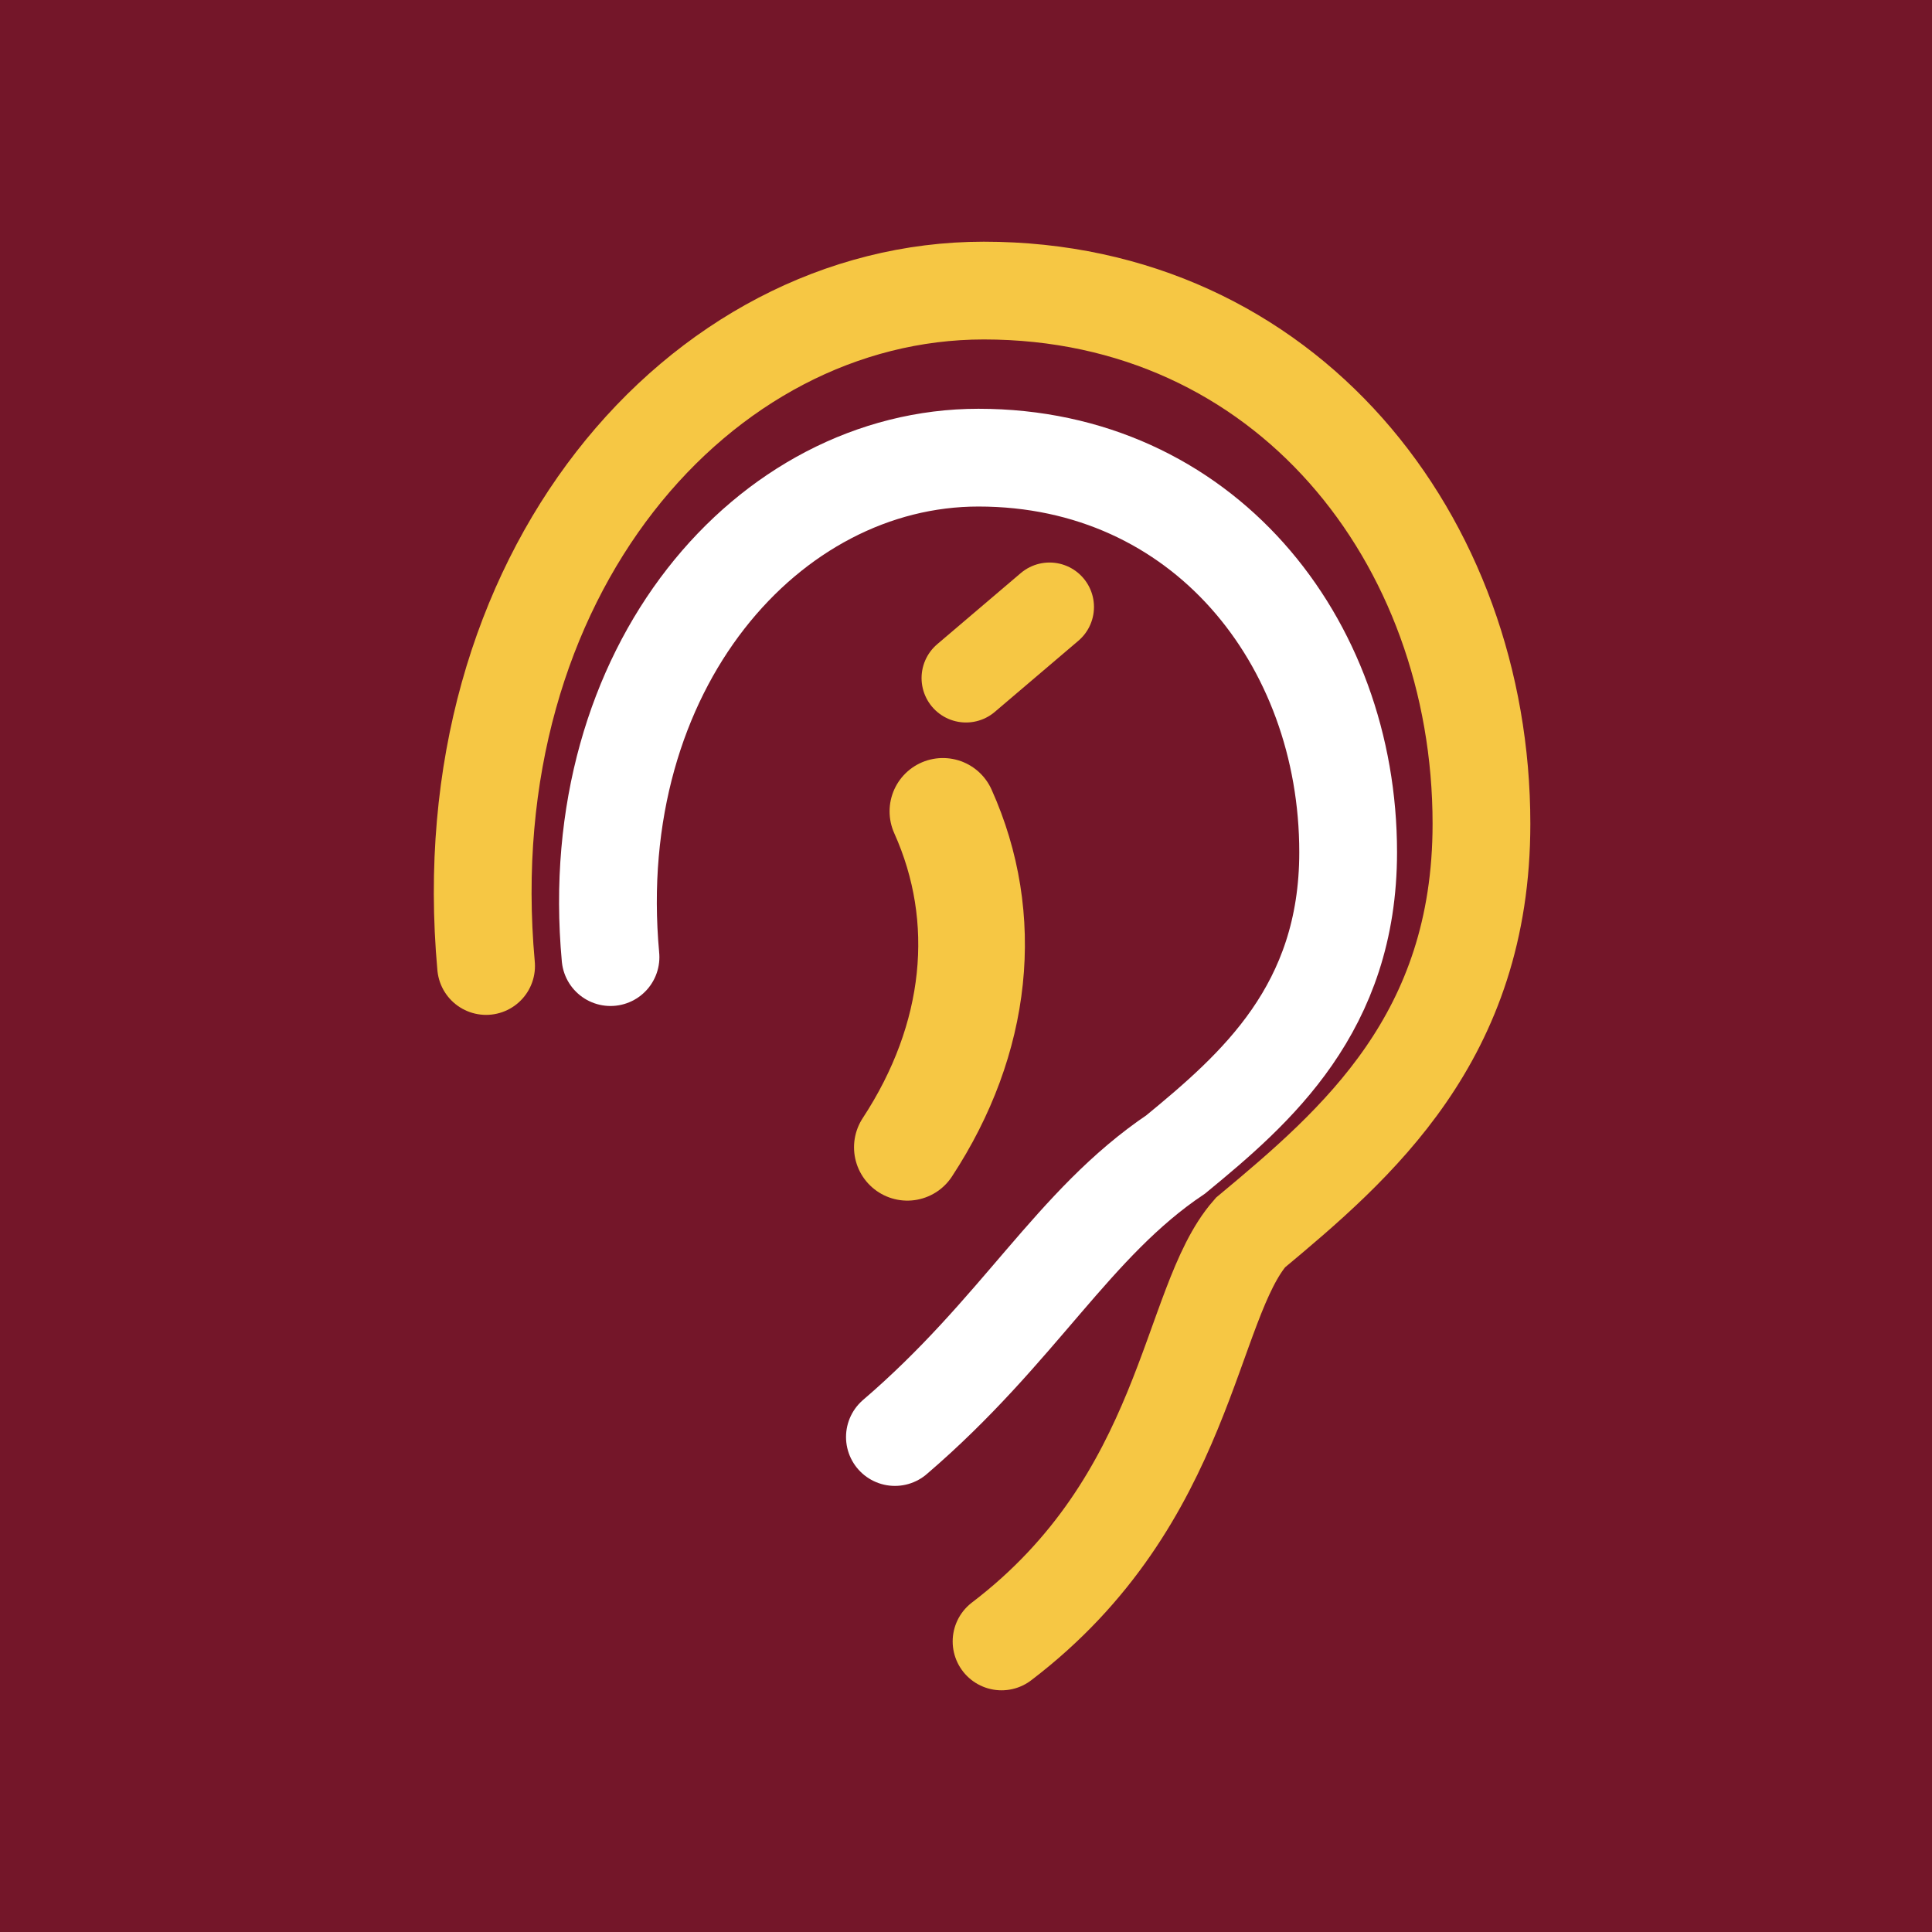
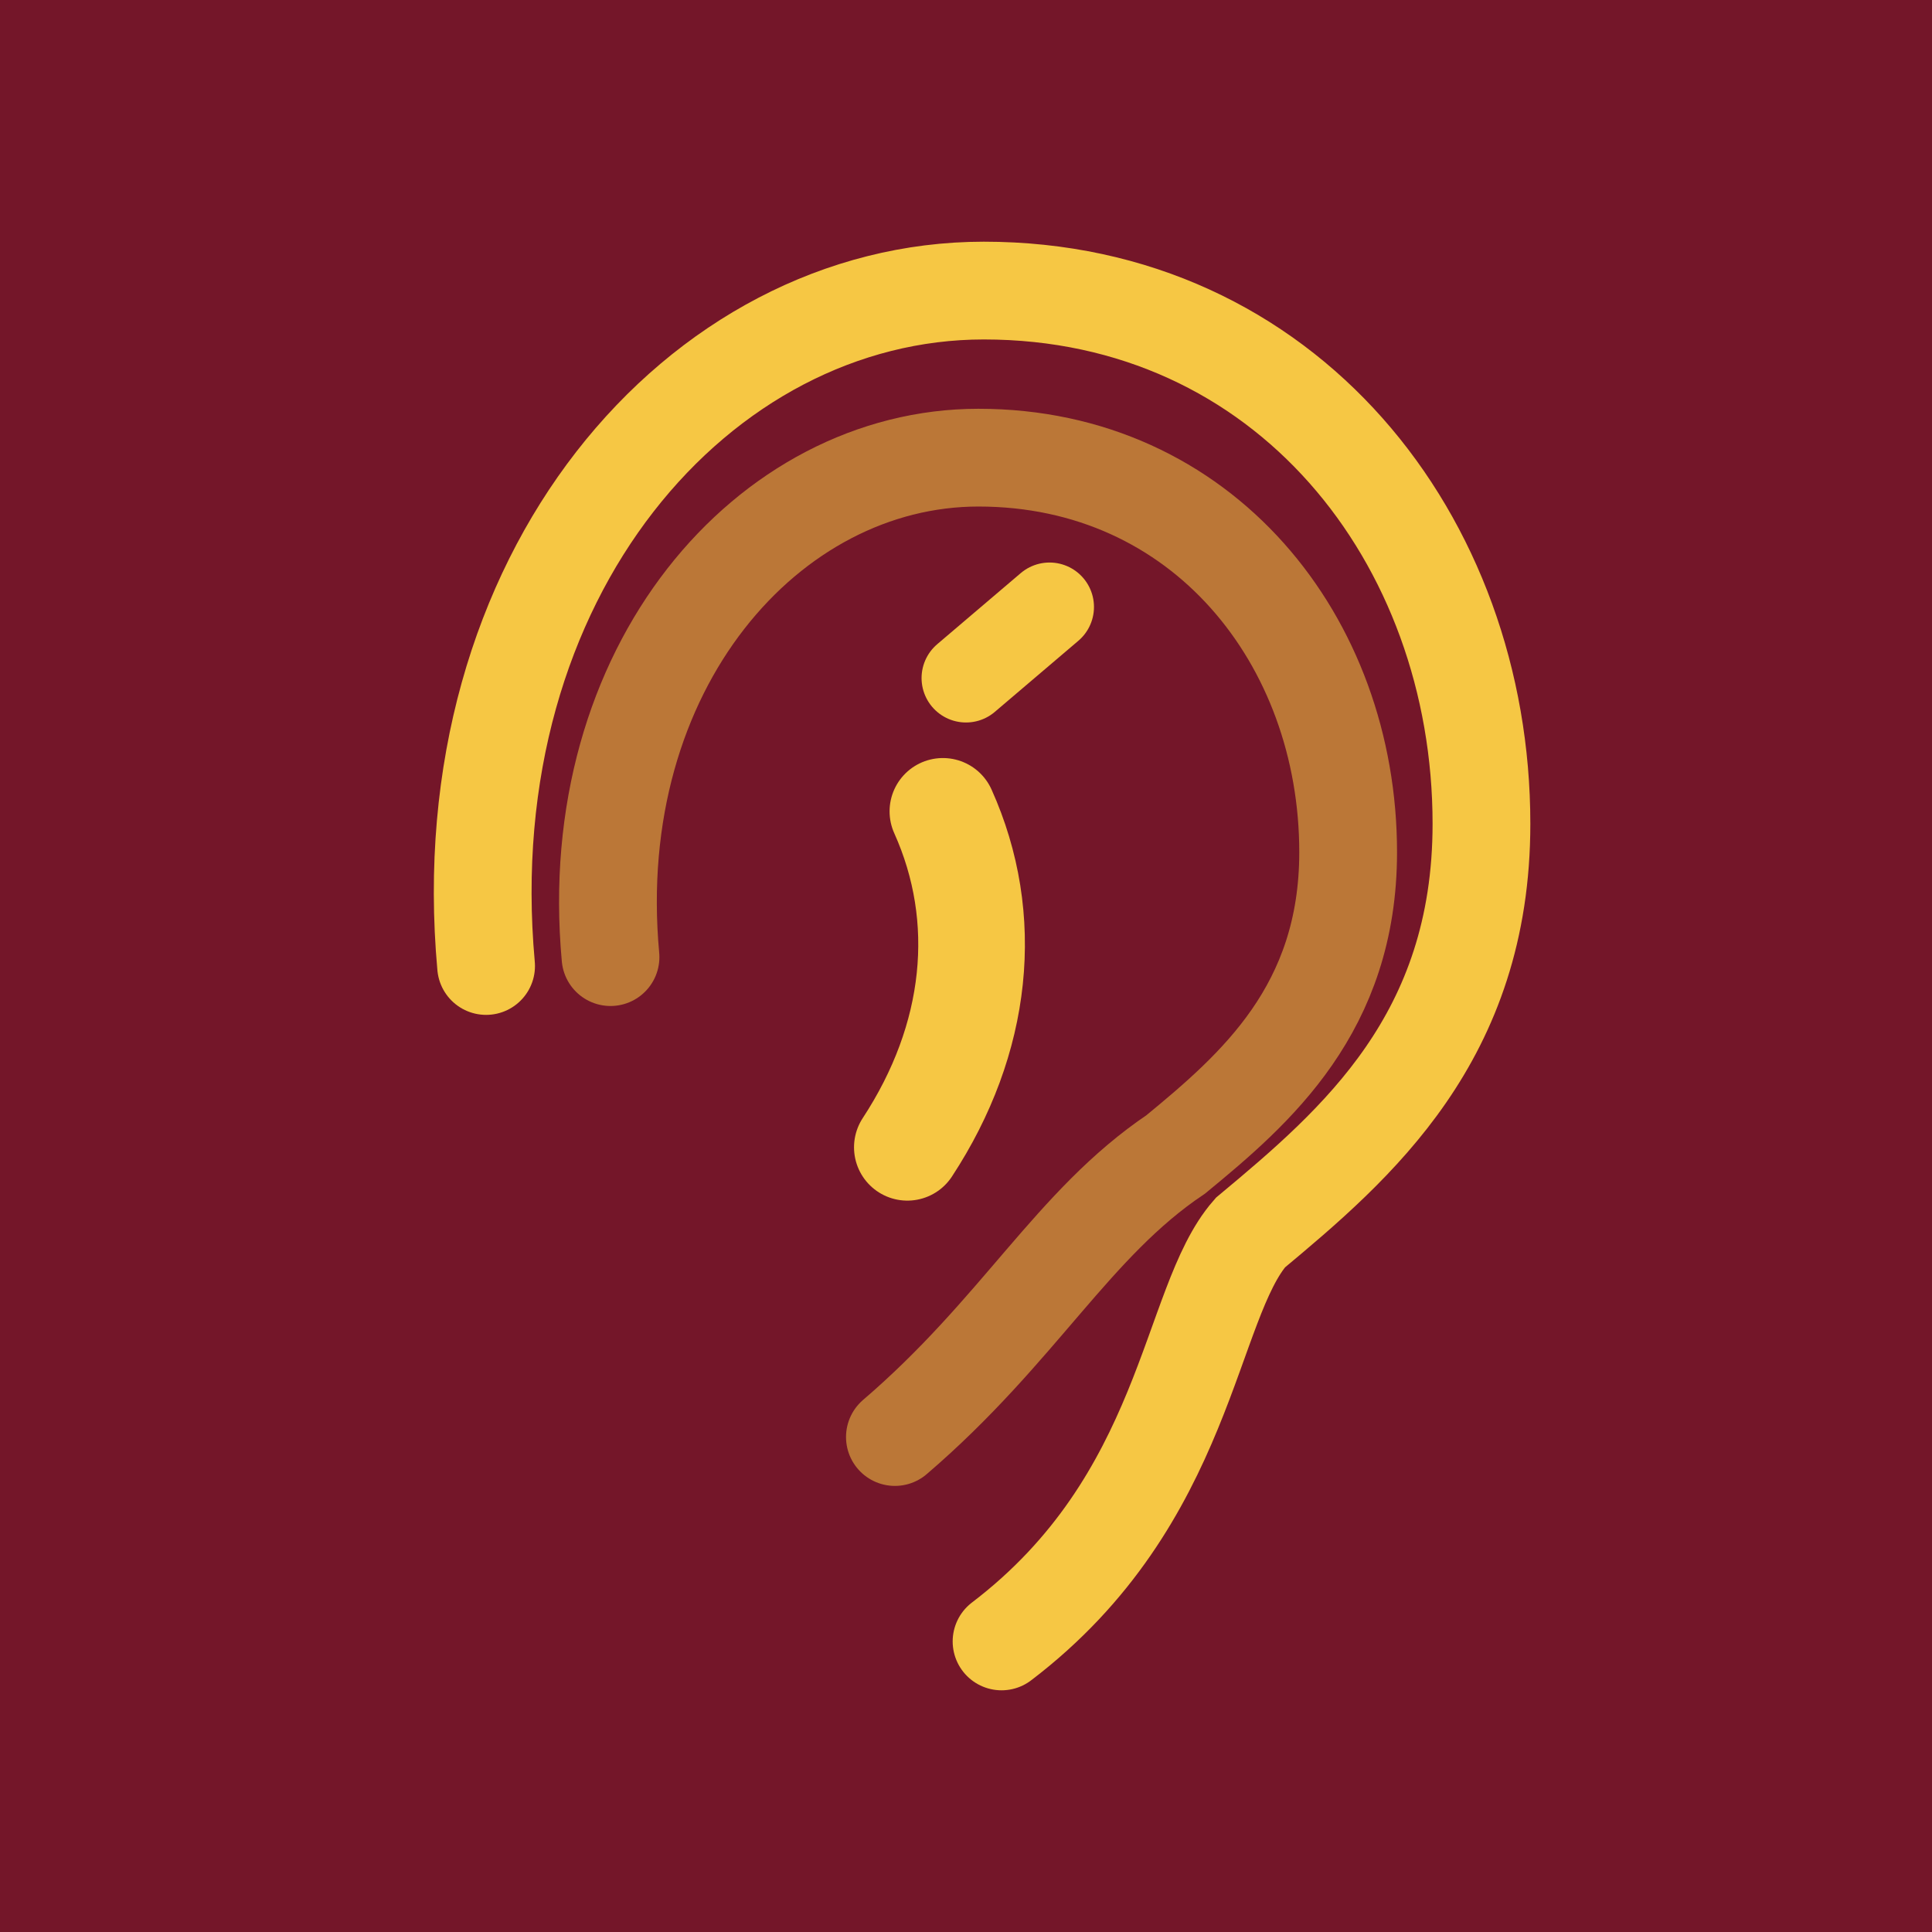
<svg xmlns="http://www.w3.org/2000/svg" viewBox="0 0 100 100" width="1024" height="1024">
  <rect width="100" height="100" fill="#741629" />
  <g transform="translate(50 50) scale(0.92) translate(-57 -52)" fill="none" stroke-linecap="round">
    <path d="M30 52 C 28 30, 42 14, 58 14 C 75 14, 86 28, 86 44 C 86 56, 79 62, 73 67 C 69.5 71, 69.5 82, 59 90" stroke="#F6C744" stroke-width="5.5" />
-     <path d="M37 51.5 C 35.5 35.2, 45.9 23.4, 57.7 23.4 C 70.3 23.4, 78.5 33.7, 78.5 45.6 C 78.5 54.4, 73.3 58.9, 68.8 62.6 C 63 66.5, 60 72.5, 53 78.5" stroke="#FFFFFF" stroke-width="5.5" />
+     <path d="M37 51.5 C 35.5 35.2, 45.9 23.4, 57.7 23.4 C 70.3 23.4, 78.5 33.7, 78.5 45.6 C 78.5 54.4, 73.3 58.9, 68.8 62.6 C 63 66.5, 60 72.5, 53 78.5" stroke="#F6C744" stroke-width="5.5" opacity="0.55" />
    <path d="M55.7 43.3 C 58.4 49.3, 57.7 56.1, 53.7 62.2" stroke="#F6C744" stroke-width="6" />
    <path d="M57 35.8 L 61.7 31.8" stroke="#F6C744" stroke-width="5" />
  </g>
</svg>
